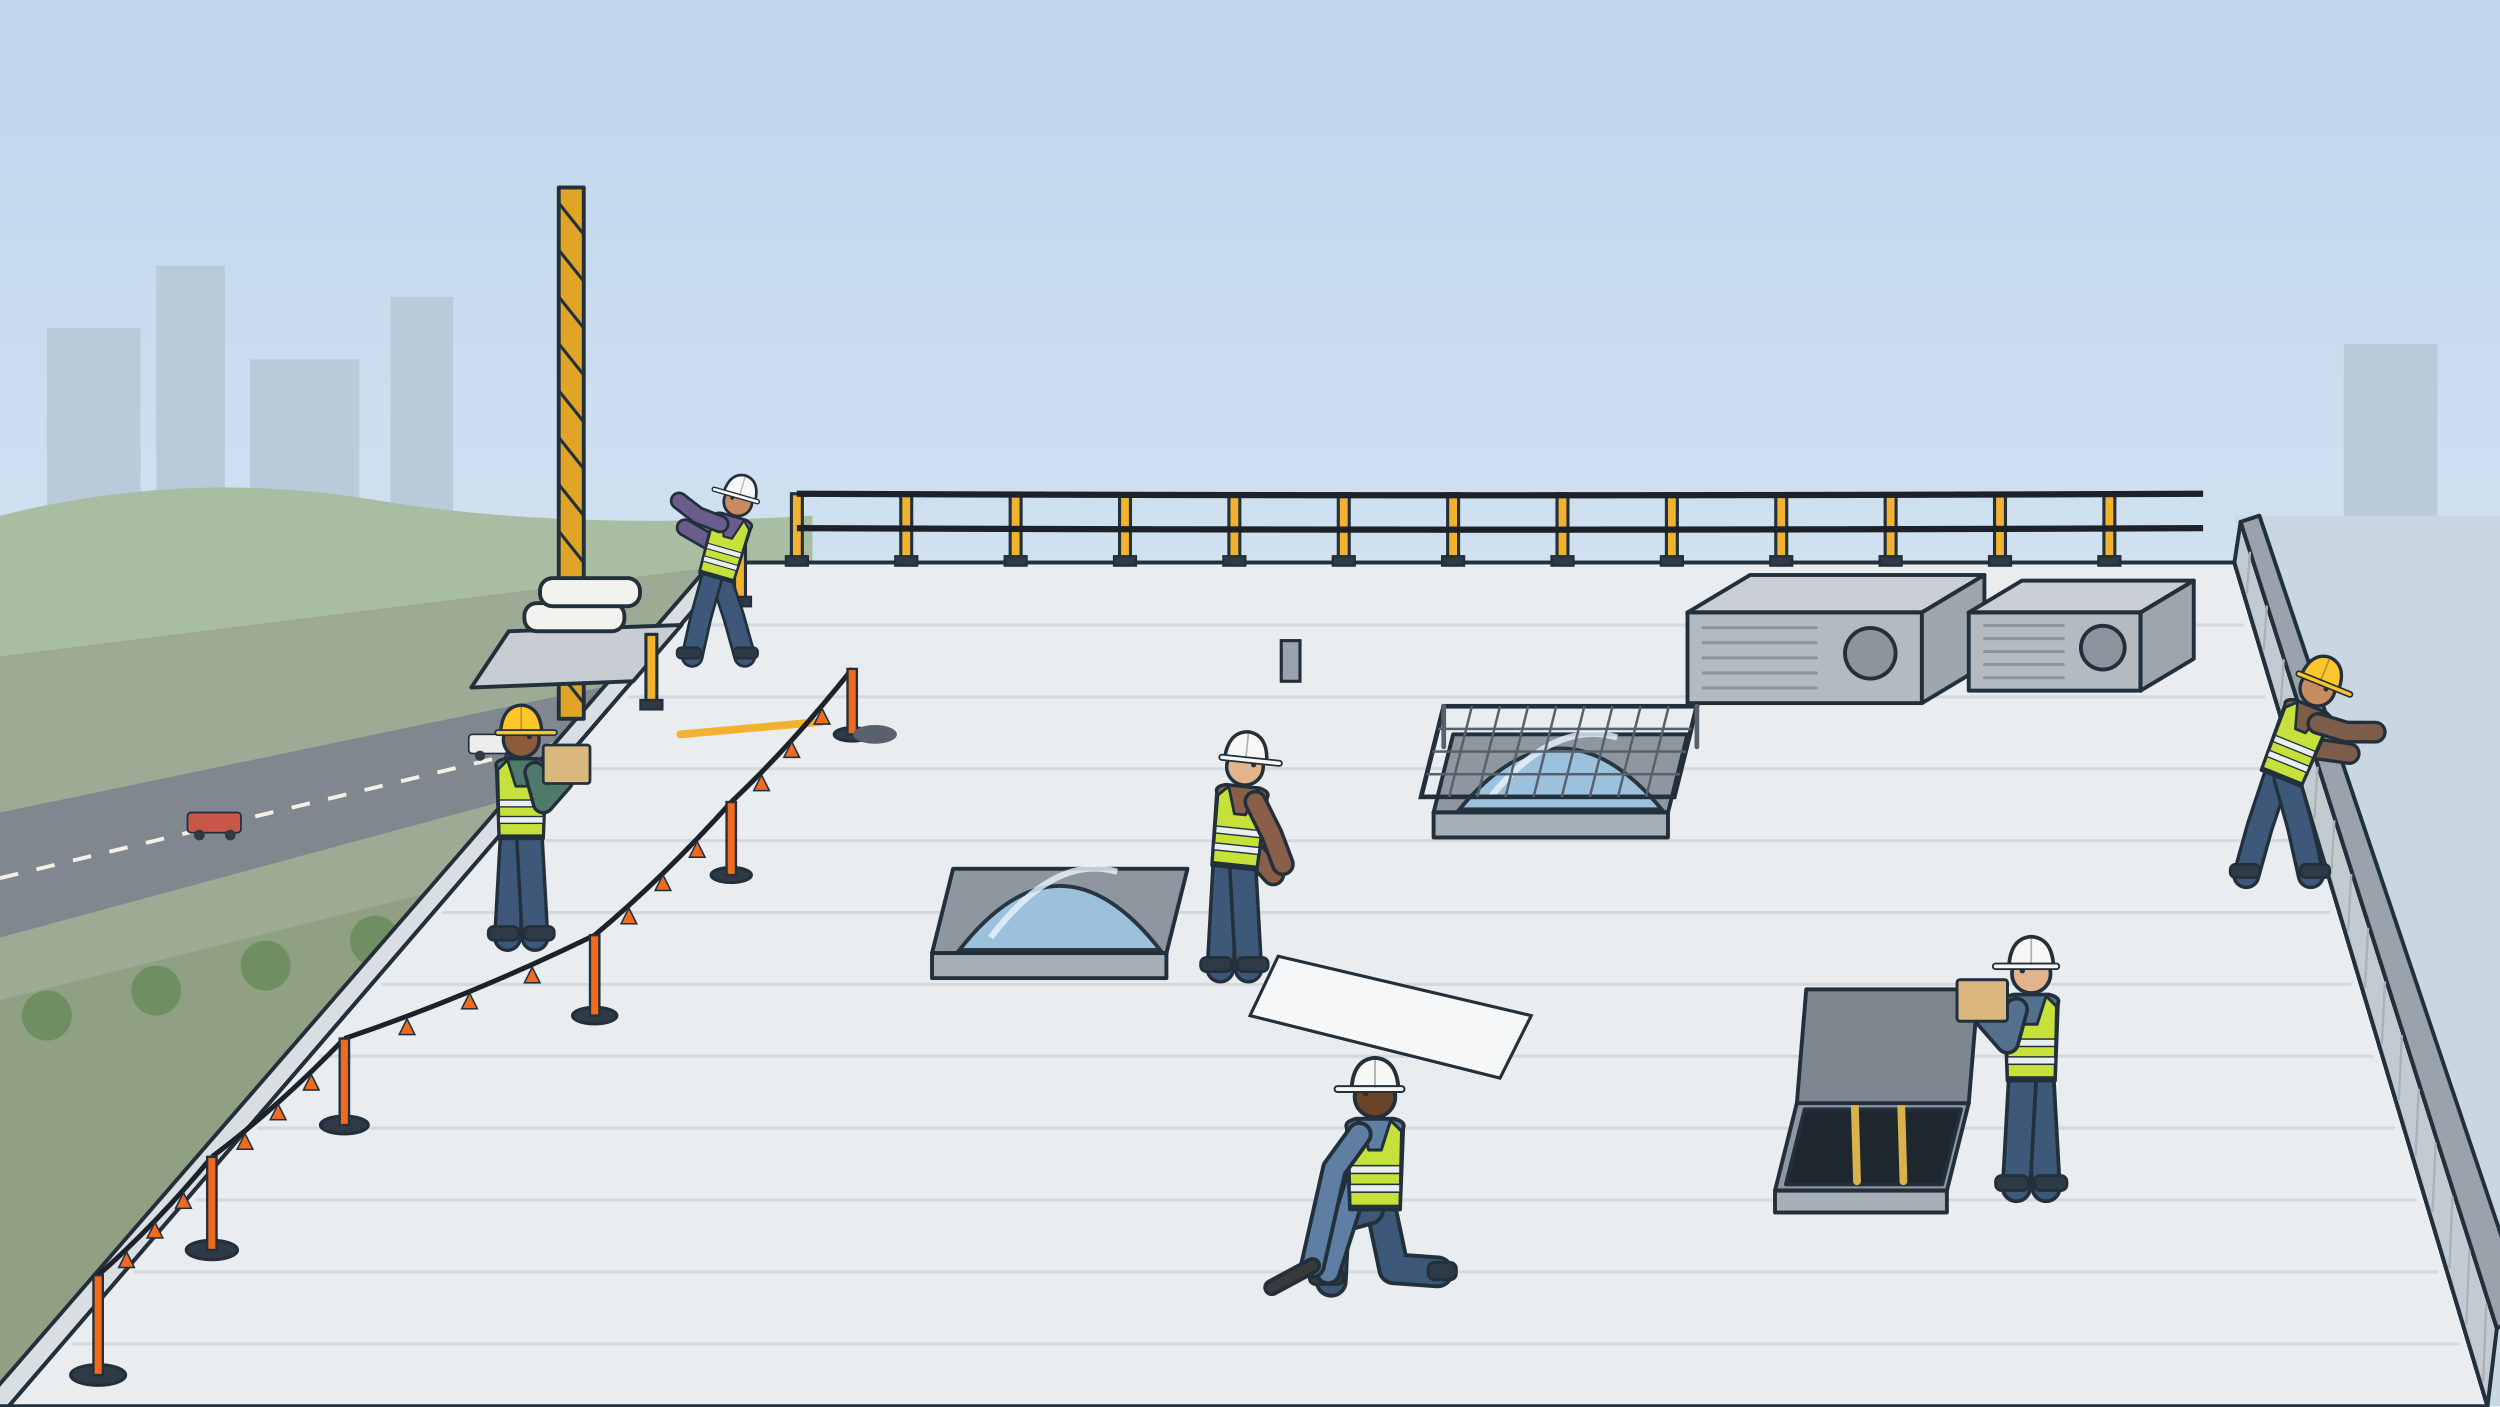
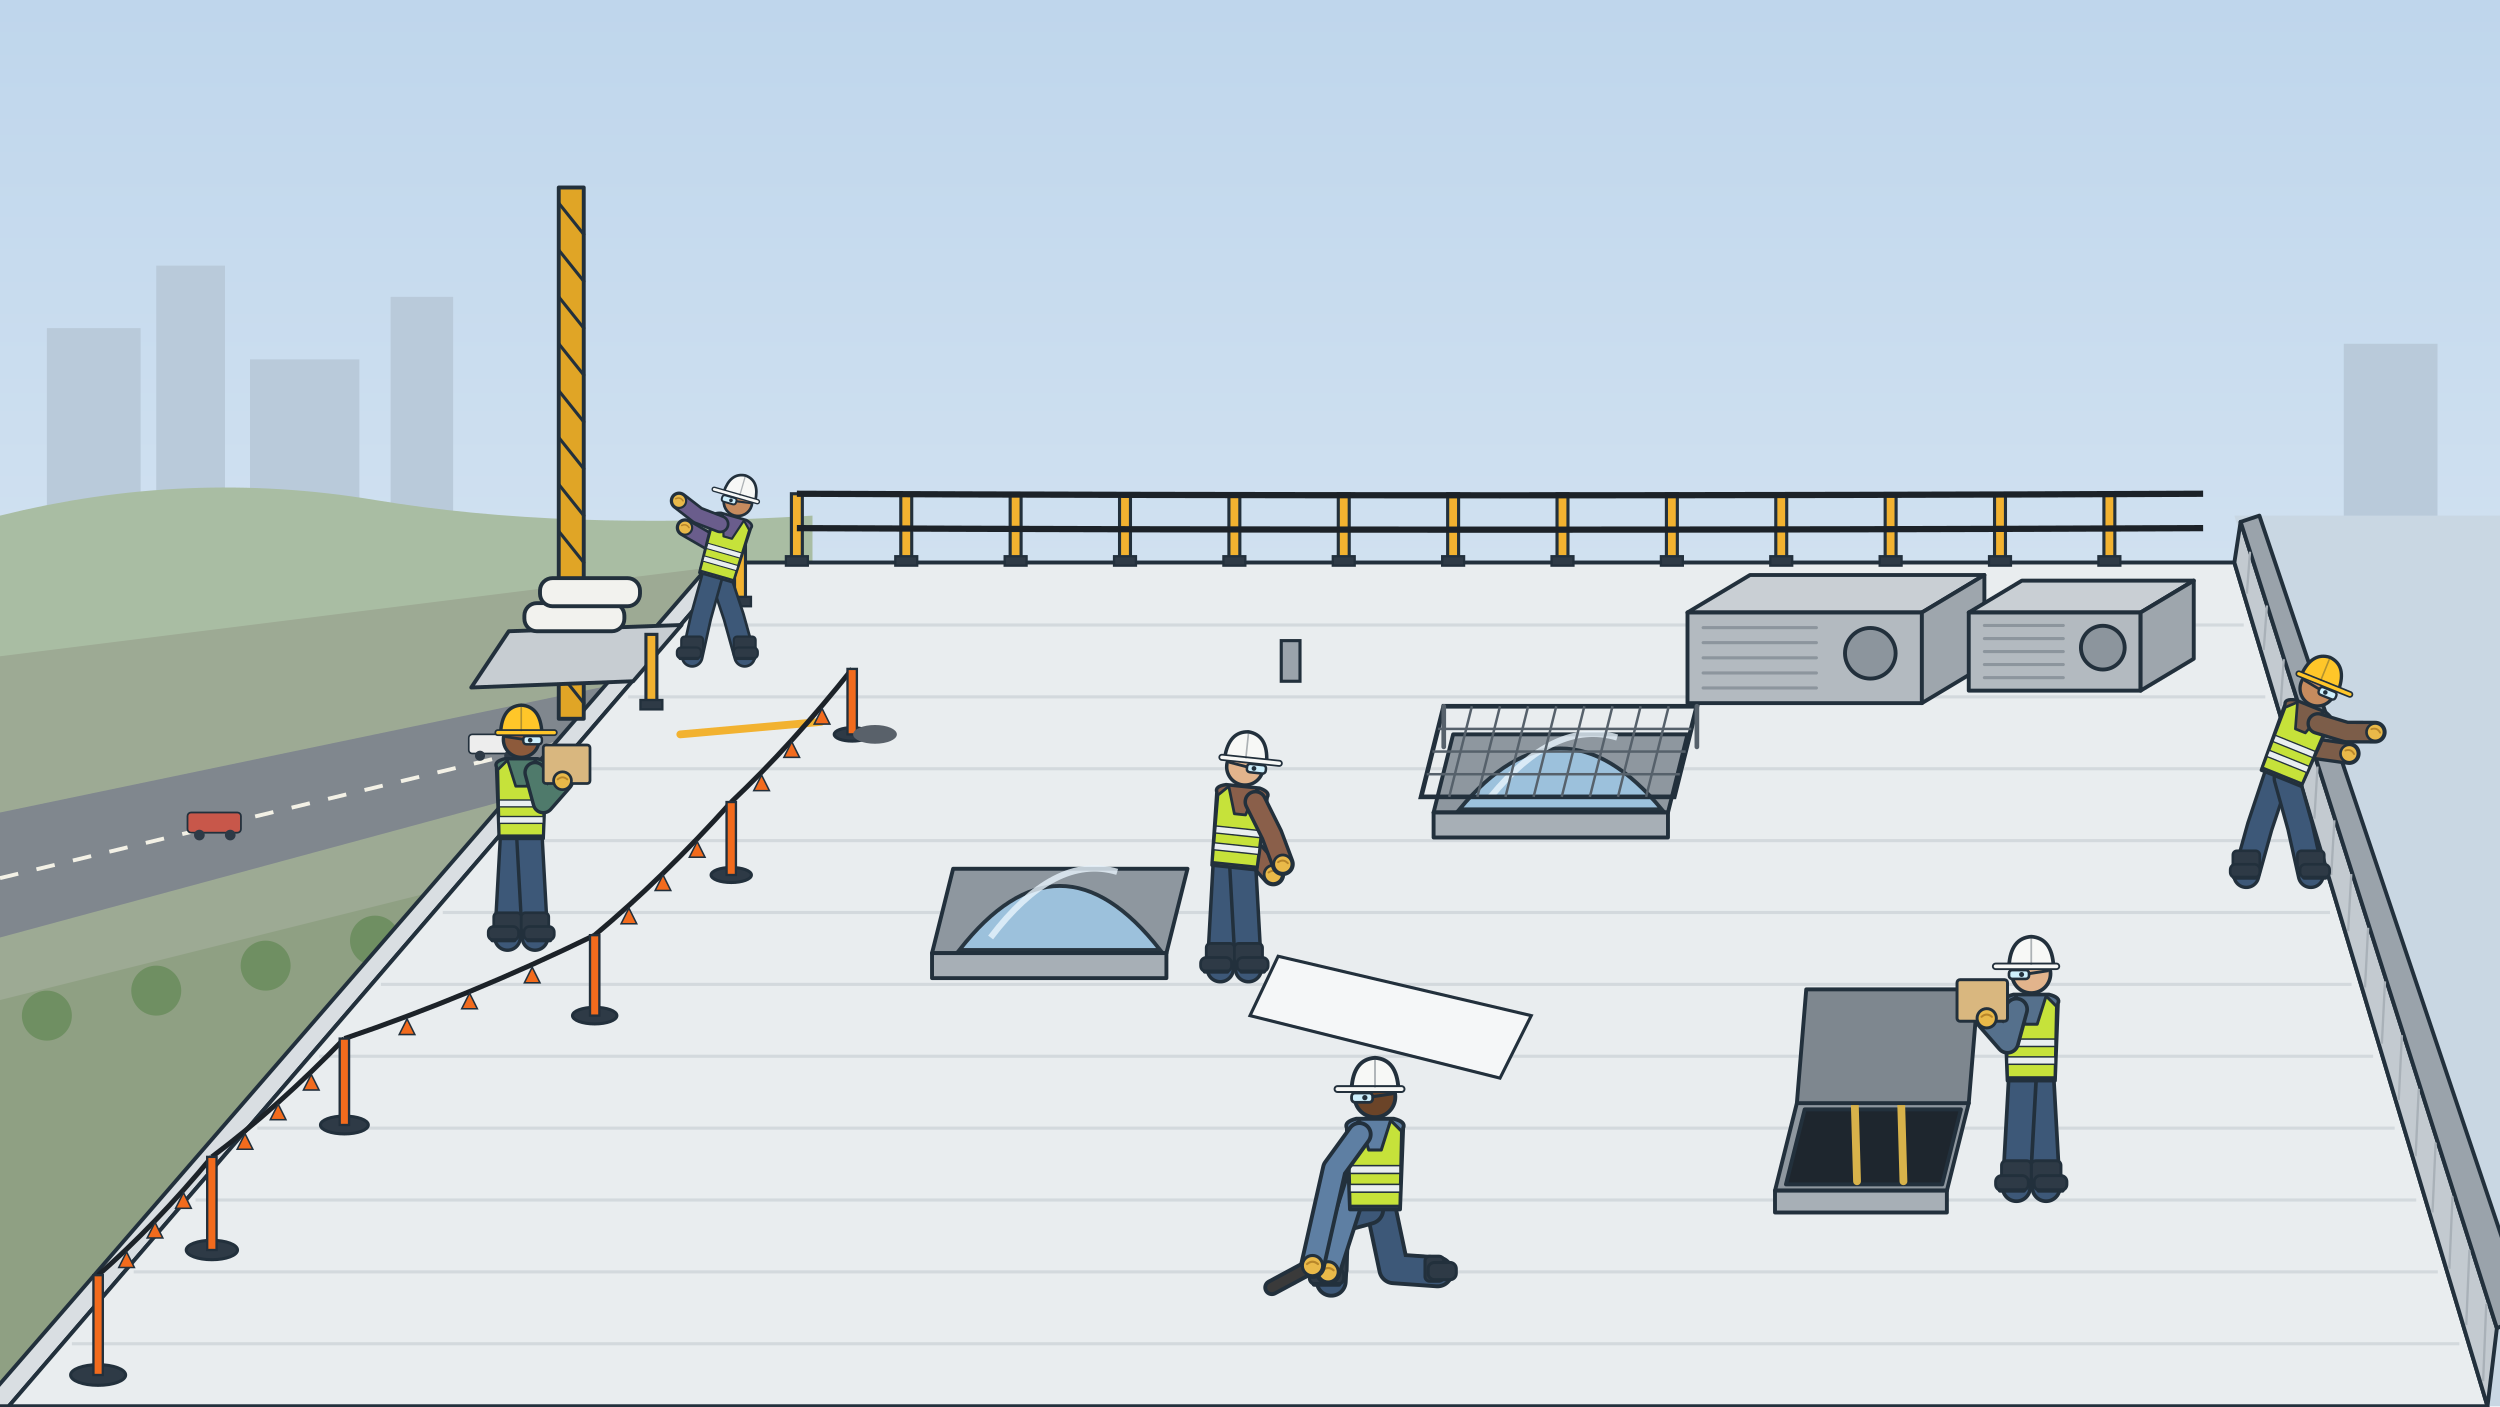
<svg xmlns="http://www.w3.org/2000/svg" viewBox="0 0 1600 900" width="1600" height="900" role="img" aria-label="Riverside roof, low-slope TPO">
  <defs>
    <linearGradient id="rsky" x1="0" y1="0" x2="0" y2="1">
      <stop offset="0" stop-color="#BFD6EC" />
      <stop offset="1" stop-color="#EAF1F7" />
    </linearGradient>
  </defs>
  <rect width="1600" height="900" fill="url(#rsky)" />
  <rect x="30" y="210" width="60" height="130" fill="#B9CADA" />
  <rect x="100" y="170" width="44" height="170" fill="#B9CADA" />
  <rect x="160" y="230" width="70" height="110" fill="#B9CADA" />
  <rect x="250" y="190" width="40" height="150" fill="#B9CADA" />
  <rect x="1500" y="220" width="60" height="120" fill="#B9CADA" />
  <path d="M0 330 Q120 300 240 320 T520 330 L520 900 L0 900 Z" fill="#A9BDA3" />
  <path d="M0 420 L480 360 L480 900 L0 900 Z" fill="#9DAA94" />
  <path d="M0 520 L480 420 L480 470 L0 600 Z" fill="#80878E" />
  <path d="M0 562 L480 446" stroke="#F3F1E6" stroke-width="2.5" stroke-dasharray="12 12" />
  <path d="M0 640 L480 520 L480 900 L0 900 Z" fill="#8FA083" />
  <circle cx="30" cy="650" r="16" fill="#6F8F62" />
  <circle cx="100" cy="634" r="16" fill="#6F8F62" />
  <circle cx="170" cy="618" r="16" fill="#6F8F62" />
  <circle cx="240" cy="602" r="16" fill="#6F8F62" />
  <circle cx="310" cy="586" r="16" fill="#6F8F62" />
  <circle cx="380" cy="570" r="16" fill="#6F8F62" />
  <g transform="translate(120 520) scale(.38)">
    <rect width="90" height="34" rx="6" fill="#C8574A" stroke="#22303C" stroke-width="3" />
    <circle cx="20" cy="38" r="9" fill="#2E3A46" />
    <circle cx="72" cy="38" r="9" fill="#2E3A46" />
  </g>
  <g transform="translate(300 470) scale(.36)">
    <rect width="90" height="34" rx="6" fill="#EDEDED" stroke="#22303C" stroke-width="3" />
    <circle cx="20" cy="38" r="9" fill="#2E3A46" />
    <circle cx="72" cy="38" r="9" fill="#2E3A46" />
  </g>
  <polygon points="470,360 5.6,900 -12.4,900 452,364" fill="#D9DEE2" stroke="#22303C" stroke-width="2.5" stroke-linejoin="round" />
  <polygon points="470,360 1430,360 1592,900 5.6,900" fill="#E9EDEF" stroke="#22303C" stroke-width="2.5" stroke-linejoin="round" />
  <line x1="441.6" y1="400" x2="1436" y2="400" stroke="#D3D9DD" stroke-width="2" />
  <line x1="402.04" y1="446" x2="1449.8" y2="446" stroke="#D3D9DD" stroke-width="2" />
  <line x1="362.48" y1="492" x2="1463.6" y2="492" stroke="#D3D9DD" stroke-width="2" />
  <line x1="322.92" y1="538" x2="1477.4" y2="538" stroke="#D3D9DD" stroke-width="2" />
  <line x1="283.36" y1="584" x2="1491.2" y2="584" stroke="#D3D9DD" stroke-width="2" />
  <line x1="243.8" y1="630" x2="1505" y2="630" stroke="#D3D9DD" stroke-width="2" />
  <line x1="204.24" y1="676" x2="1518.8" y2="676" stroke="#D3D9DD" stroke-width="2" />
  <line x1="164.68" y1="722" x2="1532.6" y2="722" stroke="#D3D9DD" stroke-width="2" />
  <line x1="125.12" y1="768" x2="1546.4" y2="768" stroke="#D3D9DD" stroke-width="2" />
  <line x1="85.56" y1="814" x2="1560.2" y2="814" stroke="#D3D9DD" stroke-width="2" />
  <line x1="46" y1="860" x2="1574" y2="860" stroke="#D3D9DD" stroke-width="2" />
  <polygon points="1430,330 1600,330 1600,900 1592,900" fill="#C9D7E3" />
  <polygon points="1430,360 1592,900 1598,850 1434,334" fill="#C3CAD0" stroke="#22303C" stroke-width="2.5" stroke-linejoin="round" />
  <polygon points="1434,334 1598,850 1618,842 1446,330" fill="#9AA3AB" stroke="#22303C" stroke-width="2.5" stroke-linejoin="round" />
  <line x1="1438" y1="380" x2="1440" y2="353.1" stroke="#A9B1B8" stroke-width="1.5" />
  <line x1="1448.8" y1="416" x2="1450.8" y2="387.5" stroke="#A9B1B8" stroke-width="1.5" />
  <line x1="1459.6" y1="452" x2="1461.6" y2="421.9" stroke="#A9B1B8" stroke-width="1.5" />
  <line x1="1470.4" y1="488" x2="1472.4" y2="456.2" stroke="#A9B1B8" stroke-width="1.5" />
  <line x1="1481.2" y1="524" x2="1483.2" y2="490.6" stroke="#A9B1B8" stroke-width="1.5" />
  <line x1="1492" y1="560" x2="1494" y2="525" stroke="#A9B1B8" stroke-width="1.5" />
  <line x1="1502.8" y1="596" x2="1504.8" y2="559.4" stroke="#A9B1B8" stroke-width="1.5" />
  <line x1="1513.6" y1="632" x2="1515.6" y2="593.8" stroke="#A9B1B8" stroke-width="1.5" />
  <line x1="1524.4" y1="668" x2="1526.4" y2="628.1" stroke="#A9B1B8" stroke-width="1.5" />
  <line x1="1535.2" y1="704" x2="1537.2" y2="662.5" stroke="#A9B1B8" stroke-width="1.5" />
  <line x1="1546" y1="740" x2="1548" y2="696.9" stroke="#A9B1B8" stroke-width="1.5" />
  <line x1="1556.8" y1="776" x2="1558.8" y2="731.3" stroke="#A9B1B8" stroke-width="1.5" />
  <line x1="1567.6" y1="812" x2="1569.6" y2="765.7" stroke="#A9B1B8" stroke-width="1.5" />
  <line x1="1578.4" y1="848" x2="1580.4" y2="800" stroke="#A9B1B8" stroke-width="1.5" />
  <line x1="1589.2" y1="884" x2="1591.2" y2="834.4" stroke="#A9B1B8" stroke-width="1.5" />
  <rect x="506.5" y="316" width="7" height="44" fill="#F2B230" stroke="#22303C" stroke-width="2" />
  <rect x="503" y="356" width="14" height="6" fill="#2E3A46" stroke="#22303C" stroke-width="1.5" />
  <rect x="576.5" y="316" width="7" height="44" fill="#F2B230" stroke="#22303C" stroke-width="2" />
  <rect x="573" y="356" width="14" height="6" fill="#2E3A46" stroke="#22303C" stroke-width="1.5" />
  <rect x="646.5" y="316" width="7" height="44" fill="#F2B230" stroke="#22303C" stroke-width="2" />
  <rect x="643" y="356" width="14" height="6" fill="#2E3A46" stroke="#22303C" stroke-width="1.5" />
  <rect x="716.5" y="316" width="7" height="44" fill="#F2B230" stroke="#22303C" stroke-width="2" />
  <rect x="713" y="356" width="14" height="6" fill="#2E3A46" stroke="#22303C" stroke-width="1.5" />
  <rect x="786.5" y="316" width="7" height="44" fill="#F2B230" stroke="#22303C" stroke-width="2" />
  <rect x="783" y="356" width="14" height="6" fill="#2E3A46" stroke="#22303C" stroke-width="1.5" />
  <rect x="856.5" y="316" width="7" height="44" fill="#F2B230" stroke="#22303C" stroke-width="2" />
  <rect x="853" y="356" width="14" height="6" fill="#2E3A46" stroke="#22303C" stroke-width="1.5" />
  <rect x="926.5" y="316" width="7" height="44" fill="#F2B230" stroke="#22303C" stroke-width="2" />
  <rect x="923" y="356" width="14" height="6" fill="#2E3A46" stroke="#22303C" stroke-width="1.5" />
  <rect x="996.5" y="316" width="7" height="44" fill="#F2B230" stroke="#22303C" stroke-width="2" />
  <rect x="993" y="356" width="14" height="6" fill="#2E3A46" stroke="#22303C" stroke-width="1.5" />
  <rect x="1066.5" y="316" width="7" height="44" fill="#F2B230" stroke="#22303C" stroke-width="2" />
  <rect x="1063" y="356" width="14" height="6" fill="#2E3A46" stroke="#22303C" stroke-width="1.5" />
  <rect x="1136.5" y="316" width="7" height="44" fill="#F2B230" stroke="#22303C" stroke-width="2" />
  <rect x="1133" y="356" width="14" height="6" fill="#2E3A46" stroke="#22303C" stroke-width="1.5" />
  <rect x="1206.5" y="316" width="7" height="44" fill="#F2B230" stroke="#22303C" stroke-width="2" />
  <rect x="1203" y="356" width="14" height="6" fill="#2E3A46" stroke="#22303C" stroke-width="1.5" />
  <rect x="1276.5" y="316" width="7" height="44" fill="#F2B230" stroke="#22303C" stroke-width="2" />
  <rect x="1273" y="356" width="14" height="6" fill="#2E3A46" stroke="#22303C" stroke-width="1.5" />
  <rect x="1346.5" y="316" width="7" height="44" fill="#F2B230" stroke="#22303C" stroke-width="2" />
  <rect x="1343" y="356" width="14" height="6" fill="#2E3A46" stroke="#22303C" stroke-width="1.5" />
  <path d="M510 316 Q960 318 1410 316" fill="none" stroke="#1C2228" stroke-width="4" />
  <path d="M510 338 Q960 340 1410 338" fill="none" stroke="#1C2228" stroke-width="4" />
  <rect x="357.6" y="120" width="16" height="340" fill="#E0A526" stroke="#22303C" stroke-width="2.5" stroke-linejoin="round" />
  <line x1="357.6" y1="130" x2="373.6" y2="150" stroke="#22303C" stroke-width="2" stroke-linecap="round" />
  <line x1="357.6" y1="160" x2="373.6" y2="180" stroke="#22303C" stroke-width="2" stroke-linecap="round" />
  <line x1="357.6" y1="190" x2="373.6" y2="210" stroke="#22303C" stroke-width="2" stroke-linecap="round" />
  <line x1="357.6" y1="220" x2="373.6" y2="240" stroke="#22303C" stroke-width="2" stroke-linecap="round" />
  <line x1="357.6" y1="250" x2="373.6" y2="270" stroke="#22303C" stroke-width="2" stroke-linecap="round" />
  <line x1="357.6" y1="280" x2="373.6" y2="300" stroke="#22303C" stroke-width="2" stroke-linecap="round" />
  <line x1="357.6" y1="310" x2="373.6" y2="330" stroke="#22303C" stroke-width="2" stroke-linecap="round" />
  <line x1="357.6" y1="340" x2="373.6" y2="360" stroke="#22303C" stroke-width="2" stroke-linecap="round" />
  <line x1="357.6" y1="370" x2="373.6" y2="390" stroke="#22303C" stroke-width="2" stroke-linecap="round" />
  <line x1="357.6" y1="400" x2="373.6" y2="420" stroke="#22303C" stroke-width="2" stroke-linecap="round" />
  <line x1="357.6" y1="430" x2="373.6" y2="450" stroke="#22303C" stroke-width="2" stroke-linecap="round" />
  <polygon points="325.6,404 436.2,400 405.2,436 301.6,440" fill="#C7CDD2" stroke="#22303C" stroke-width="2.5" stroke-linejoin="round" />
  <rect x="335.6" y="386" width="64" height="18" fill="#F2F2EE" stroke="#22303C" stroke-width="2.5" stroke-linejoin="round" rx="8" />
  <rect x="345.6" y="370" width="64" height="18" fill="#F2F2EE" stroke="#22303C" stroke-width="2.5" stroke-linejoin="round" rx="8" />
  <rect x="470.1" y="346" width="7" height="40" fill="#F2B230" stroke="#22303C" stroke-width="2" />
  <rect x="466.6" y="382" width="14" height="6" fill="#2E3A46" stroke="#22303C" stroke-width="1.5" />
  <rect x="413.4" y="406" width="7" height="46" fill="#F2B230" stroke="#22303C" stroke-width="2" />
  <rect x="409.9" y="448" width="14" height="6" fill="#2E3A46" stroke="#22303C" stroke-width="1.5" />
  <line x1="435.4" y1="470" x2="525.4" y2="462" stroke="#F2B230" stroke-width="5" stroke-linecap="round" />
  <polygon points="1080,392 1230,392 1270,368 1120,368" fill="#C9CFD4" stroke="#22303C" stroke-width="2.5" stroke-linejoin="round" />
  <polygon points="1080,392 1230,392 1230,450 1080,450" fill="#B3BAC0" stroke="#22303C" stroke-width="2.5" stroke-linejoin="round" />
  <polygon points="1230,392 1270,368 1270,426 1230,450" fill="#9EA6AD" stroke="#22303C" stroke-width="2.5" stroke-linejoin="round" />
  <line x1="1090" y1="401.7" x2="1162.5" y2="401.7" stroke="#8C959D" stroke-width="2" stroke-linecap="round" />
  <line x1="1090" y1="411.3" x2="1162.5" y2="411.3" stroke="#8C959D" stroke-width="2" stroke-linecap="round" />
  <line x1="1090" y1="421" x2="1162.5" y2="421" stroke="#8C959D" stroke-width="2" stroke-linecap="round" />
  <line x1="1090" y1="430.7" x2="1162.5" y2="430.7" stroke="#8C959D" stroke-width="2" stroke-linecap="round" />
  <line x1="1090" y1="440.3" x2="1162.5" y2="440.3" stroke="#8C959D" stroke-width="2" stroke-linecap="round" />
  <circle cx="1197" cy="418.1" r="16.2" fill="#8C959D" stroke="#22303C" stroke-width="2.5" />
  <polygon points="1260,392 1370,392 1404,371.6 1294,371.6" fill="#C9CFD4" stroke="#22303C" stroke-width="2.5" stroke-linejoin="round" />
  <polygon points="1260,392 1370,392 1370,442 1260,442" fill="#B3BAC0" stroke="#22303C" stroke-width="2.5" stroke-linejoin="round" />
  <polygon points="1370,392 1404,371.6 1404,421.6 1370,442" fill="#9EA6AD" stroke="#22303C" stroke-width="2.5" stroke-linejoin="round" />
  <line x1="1270" y1="400.3" x2="1320.5" y2="400.3" stroke="#8C959D" stroke-width="2" stroke-linecap="round" />
  <line x1="1270" y1="408.7" x2="1320.5" y2="408.7" stroke="#8C959D" stroke-width="2" stroke-linecap="round" />
  <line x1="1270" y1="417" x2="1320.5" y2="417" stroke="#8C959D" stroke-width="2" stroke-linecap="round" />
  <line x1="1270" y1="425.3" x2="1320.5" y2="425.3" stroke="#8C959D" stroke-width="2" stroke-linecap="round" />
  <line x1="1270" y1="433.7" x2="1320.5" y2="433.7" stroke="#8C959D" stroke-width="2" stroke-linecap="round" />
  <circle cx="1345.8" cy="414.5" r="14" fill="#8C959D" stroke="#22303C" stroke-width="2.5" />
  <path d="M545.4 428.1 Q506.7 476.7 468 513.3" fill="none" stroke="#1C2228" stroke-width="3.2" />
  <path d="M526.1 453.4 l-5 10 l10 0 z" fill="#F26B1D" stroke="#22303C" stroke-width="1" />
  <path d="M506.7 474.7 l-5 10 l10 0 z" fill="#F26B1D" stroke="#22303C" stroke-width="1" />
  <path d="M487.4 496 l-5 10 l10 0 z" fill="#F26B1D" stroke="#22303C" stroke-width="1" />
  <path d="M468 513.3 Q424.3 561.9 380.6 598.5" fill="none" stroke="#1C2228" stroke-width="3.2" />
  <path d="M446.2 538.6 l-5 10 l10 0 z" fill="#F26B1D" stroke="#22303C" stroke-width="1" />
  <path d="M424.3 559.9 l-5 10 l10 0 z" fill="#F26B1D" stroke="#22303C" stroke-width="1" />
  <path d="M402.5 581.2 l-5 10 l10 0 z" fill="#F26B1D" stroke="#22303C" stroke-width="1" />
  <path d="M380.6 598.5 Q300.5 637.6 220.4 664.7" fill="none" stroke="#1C2228" stroke-width="3.2" />
  <path d="M340.6 619 l-5 10 l10 0 z" fill="#F26B1D" stroke="#22303C" stroke-width="1" />
  <path d="M300.5 635.6 l-5 10 l10 0 z" fill="#F26B1D" stroke="#22303C" stroke-width="1" />
  <path d="M260.5 652.1 l-5 10 l10 0 z" fill="#F26B1D" stroke="#22303C" stroke-width="1" />
  <path d="M220.4 664.7 Q178 708.6 135.6 740.4" fill="none" stroke="#1C2228" stroke-width="3.2" />
  <path d="M199.2 687.6 l-5 10 l10 0 z" fill="#F26B1D" stroke="#22303C" stroke-width="1" />
  <path d="M178 706.6 l-5 10 l10 0 z" fill="#F26B1D" stroke="#22303C" stroke-width="1" />
  <path d="M156.8 725.5 l-5 10 l10 0 z" fill="#F26B1D" stroke="#22303C" stroke-width="1" />
  <path d="M135.6 740.4 Q99.2 784.3 62.8 816.1" fill="none" stroke="#1C2228" stroke-width="3.2" />
  <path d="M117.4 763.3 l-5 10 l10 0 z" fill="#F26B1D" stroke="#22303C" stroke-width="1" />
  <path d="M99.2 782.3 l-5 10 l10 0 z" fill="#F26B1D" stroke="#22303C" stroke-width="1" />
  <path d="M81 801.2 l-5 10 l10 0 z" fill="#F26B1D" stroke="#22303C" stroke-width="1" />
  <ellipse cx="545.4" cy="470" rx="11.5" ry="4.3" fill="#2E3A46" stroke="#22303C" stroke-width="2" />
  <rect x="542.4" y="428.1" width="6" height="41.9" fill="#F26B1D" stroke="#22303C" stroke-width="1.5" />
  <ellipse cx="468" cy="560" rx="12.9" ry="4.8" fill="#2E3A46" stroke="#22303C" stroke-width="2" />
  <rect x="465" y="513.3" width="6" height="46.7" fill="#F26B1D" stroke="#22303C" stroke-width="1.5" />
  <ellipse cx="380.6" cy="650" rx="14.2" ry="5.3" fill="#2E3A46" stroke="#22303C" stroke-width="2" />
  <rect x="377.6" y="598.5" width="6" height="51.5" fill="#F26B1D" stroke="#22303C" stroke-width="1.5" />
  <ellipse cx="220.4" cy="720" rx="15.3" ry="5.7" fill="#2E3A46" stroke="#22303C" stroke-width="2" />
  <rect x="217.4" y="664.7" width="6" height="55.3" fill="#F26B1D" stroke="#22303C" stroke-width="1.5" />
  <ellipse cx="135.6" cy="800" rx="16.4" ry="6.2" fill="#2E3A46" stroke="#22303C" stroke-width="2" />
  <rect x="132.6" y="740.4" width="6" height="59.6" fill="#F26B1D" stroke="#22303C" stroke-width="1.5" />
  <ellipse cx="62.8" cy="880" rx="17.6" ry="6.6" fill="#2E3A46" stroke="#22303C" stroke-width="2" />
  <rect x="59.8" y="816.1" width="6" height="63.9" fill="#F26B1D" stroke="#22303C" stroke-width="1.5" />
  <polygon points="610,556 760,556 746.5,610 596.5,610" fill="#8E979F" stroke="#22303C" stroke-width="2.5" stroke-linejoin="round" />
  <polygon points="596.5,610 746.5,610 746.5,626 596.5,626" fill="#A7AFB6" stroke="#22303C" stroke-width="2.5" stroke-linejoin="round" />
  <path d="M614 608 Q678.25 526 742.5 608 Z" fill="#9CC3E0" stroke="#22303C" stroke-width="2.5" opacity=".95" />
  <path d="M634 600 Q675 546 715 558" fill="none" stroke="#E8F4FC" stroke-width="4" opacity=".8" />
  <polygon points="930,470 1080,470 1067.5,520 917.5,520" fill="#8E979F" stroke="#22303C" stroke-width="2.5" stroke-linejoin="round" />
  <polygon points="917.5,520 1067.5,520 1067.5,536 917.5,536" fill="#A7AFB6" stroke="#22303C" stroke-width="2.5" stroke-linejoin="round" />
  <path d="M934 518 Q998.75 440 1063.5 518 Z" fill="#9CC3E0" stroke="#22303C" stroke-width="2.5" opacity=".95" />
  <path d="M954 510 Q995 460 1035 472" fill="none" stroke="#E8F4FC" stroke-width="4" opacity=".8" />
  <polygon points="924,452 1086,452 1071.5,510 909.5,510" fill="none" stroke="#22303C" stroke-width="3" />
  <line x1="942" y1="452" x2="927.5" y2="510" stroke="#56616B" stroke-width="1.6" />
  <line x1="960" y1="452" x2="945.5" y2="510" stroke="#56616B" stroke-width="1.6" />
  <line x1="978" y1="452" x2="963.5" y2="510" stroke="#56616B" stroke-width="1.6" />
  <line x1="996" y1="452" x2="981.5" y2="510" stroke="#56616B" stroke-width="1.6" />
  <line x1="1014" y1="452" x2="999.5" y2="510" stroke="#56616B" stroke-width="1.6" />
  <line x1="1032" y1="452" x2="1017.5" y2="510" stroke="#56616B" stroke-width="1.6" />
  <line x1="1050" y1="452" x2="1035.5" y2="510" stroke="#56616B" stroke-width="1.6" />
  <line x1="1068" y1="452" x2="1053.5" y2="510" stroke="#56616B" stroke-width="1.6" />
  <line x1="920.4" y1="466.5" x2="1082.4" y2="466.5" stroke="#56616B" stroke-width="1.6" />
  <line x1="916.8" y1="481" x2="1078.8" y2="481" stroke="#56616B" stroke-width="1.6" />
  <line x1="913.1" y1="495.5" x2="1075.1" y2="495.5" stroke="#56616B" stroke-width="1.6" />
  <line x1="924" y1="452" x2="924" y2="478" stroke="#56616B" stroke-width="3" stroke-linecap="round" />
  <line x1="1086" y1="452" x2="1086" y2="478" stroke="#56616B" stroke-width="3" stroke-linecap="round" />
  <polygon points="1150,706 1260,706 1246,762 1136,762" fill="#8E979F" stroke="#22303C" stroke-width="2.5" stroke-linejoin="round" />
  <polygon points="1136,762 1246,762 1246,776 1136,776" fill="#A7AFB6" stroke="#22303C" stroke-width="2.5" stroke-linejoin="round" />
  <polygon points="1155,710 1255,710 1243,758 1143,758" fill="#1E262E" stroke="#22303C" stroke-width="2.5" stroke-linejoin="round" />
  <line x1="1188.5" y1="756" x2="1186.3" y2="680" stroke="#D8B24A" stroke-width="5" stroke-linecap="round" />
  <line x1="1218.2" y1="756" x2="1216" y2="680" stroke="#D8B24A" stroke-width="5" stroke-linecap="round" />
  <polygon points="1150,706 1260,706 1266,633.2 1156,633.2" fill="#7E878F" stroke="#22303C" stroke-width="2.5" stroke-linejoin="round" />
  <ellipse cx="560" cy="470" rx="14" ry="6" fill="#59616A" />
  <rect x="820" y="410" width="12" height="26" fill="#9AA3AB" stroke="#22303C" stroke-width="2" />
  <g transform="translate(458.4 420) scale(-0.7 0.7)">
    <path d="M-4 -72 L-16 -36 L-26 0" fill="none" stroke="#22303C" stroke-width="21" stroke-linecap="round" stroke-linejoin="round" />
    <path d="M-4 -72 L-16 -36 L-26 0" fill="none" stroke="#3D5878" stroke-width="16" stroke-linecap="round" stroke-linejoin="round" />
    <path d="M4 -72 L14 -36 L22 0" fill="none" stroke="#22303C" stroke-width="21" stroke-linecap="round" stroke-linejoin="round" />
    <path d="M4 -72 L14 -36 L22 0" fill="none" stroke="#3D5878" stroke-width="16" stroke-linecap="round" stroke-linejoin="round" />
+     <rect x="-36" y="-18" width="20" height="14" rx="3" fill="#2E3A46" stroke="#22303C" stroke-width="2" />
    <rect x="-38" y="-8" width="22" height="10" rx="4" fill="#2E3A46" stroke="#22303C" stroke-width="2" />
+     <path d="M-35 2 L-19 2" stroke="#22303C" stroke-width="3" stroke-linecap="round" />
+     <rect x="12" y="-18" width="20" height="14" rx="3" fill="#2E3A46" stroke="#22303C" stroke-width="2" />
    <rect x="14" y="-8" width="22" height="10" rx="4" fill="#2E3A46" stroke="#22303C" stroke-width="2" />
+     <path d="M17 2 L33 2" stroke="#22303C" stroke-width="3" stroke-linecap="round" />
    <g transform="rotate(-16 0 -72)">
      <path d="M-6 -118 L16 -102 L40 -108" fill="none" stroke="#22303C" stroke-width="17" stroke-linecap="round" stroke-linejoin="round" />
      <path d="M-6 -118 L16 -102 L40 -108" fill="none" stroke="#6A5D8C" stroke-width="12" stroke-linecap="round" stroke-linejoin="round" />
+       <circle cx="40" cy="-108" r="6.5" fill="#E9B949" stroke="#22303C" stroke-width="2" />
+       <path d="M36.5 -109 q3.5 -3 7 0" fill="none" stroke="#B8862A" stroke-width="1.4" stroke-linecap="round" />
      <path d="M-18 -124 Q-20 -128 -12 -130 L12 -130 Q20 -128 18 -124 L16 -72 L-16 -72 Z" fill="#6A5D8C" stroke="#22303C" stroke-width="2.5" stroke-linejoin="round" />
      <path d="M-17 -122 L-10 -129 L-4 -110 L4 -110 L10 -129 L17 -122 L16 -74 L-16 -74 Z" fill="#C6E23A" stroke="#22303C" stroke-width="2" stroke-linejoin="round" />
      <rect x="-16" y="-100" width="32" height="5" fill="#E9EEF0" stroke="#22303C" stroke-width="1" />
      <rect x="-16" y="-88" width="32" height="5" fill="#E9EEF0" stroke="#22303C" stroke-width="1" />
      <circle cx="0" cy="-144" r="13" fill="#C68B5E" stroke="#22303C" stroke-width="2.5" />
-       <circle cx="6" cy="-146" r="1.8" fill="#22303C" />
+       <path d="M2 -144 L-11 -146" stroke="#22303C" stroke-width="2" stroke-linecap="round" />
+       <rect x="1.5" y="-146.5" width="13.5" height="6" rx="2.2" fill="#CDEFFC" stroke="#22303C" stroke-width="1.8" />
+       <circle cx="6.5" cy="-143.5" r="1.7" fill="#22303C" />
      <path d="M-15 -149 Q-14 -168 0 -169 Q14 -168 15 -149 Z" fill="#F7F8F6" stroke="#22303C" stroke-width="2.5" stroke-linejoin="round" />
      <path d="M-17 -149 L24 -149" stroke="#22303C" stroke-width="5" stroke-linecap="round" />
      <path d="M-17 -149 L24 -149" stroke="#F7F8F6" stroke-width="2.5" stroke-linecap="round" />
      <path d="M0 -169 L0 -150" stroke="#22303C" stroke-width="1.2" opacity=".35" />
      <path d="M10 -120 L32 -122 L52 -130" fill="none" stroke="#22303C" stroke-width="17" stroke-linecap="round" stroke-linejoin="round" />
      <path d="M10 -120 L32 -122 L52 -130" fill="none" stroke="#6A5D8C" stroke-width="12" stroke-linecap="round" stroke-linejoin="round" />
+       <circle cx="52" cy="-130" r="6.5" fill="#E9B949" stroke="#22303C" stroke-width="2" />
+       <path d="M48.5 -131 q3.5 -3 7 0" fill="none" stroke="#B8862A" stroke-width="1.4" stroke-linecap="round" />
    </g>
  </g>
  <g transform="translate(333.6 600) scale(0.88 0.88)">
    <path d="M-6 -72 L-8 -36 L-10 0" fill="none" stroke="#22303C" stroke-width="21" stroke-linecap="round" stroke-linejoin="round" />
    <path d="M-6 -72 L-8 -36 L-10 0" fill="none" stroke="#3D5878" stroke-width="16" stroke-linecap="round" stroke-linejoin="round" />
    <path d="M6 -72 L8 -36 L10 0" fill="none" stroke="#22303C" stroke-width="21" stroke-linecap="round" stroke-linejoin="round" />
    <path d="M6 -72 L8 -36 L10 0" fill="none" stroke="#3D5878" stroke-width="16" stroke-linecap="round" stroke-linejoin="round" />
+     <rect x="-20" y="-18" width="20" height="14" rx="3" fill="#2E3A46" stroke="#22303C" stroke-width="2" />
    <rect x="-24" y="-8" width="22" height="10" rx="4" fill="#2E3A46" stroke="#22303C" stroke-width="2" />
+     <path d="M-21 2 L-5 2" stroke="#22303C" stroke-width="3" stroke-linecap="round" />
+     <rect x="0" y="-18" width="20" height="14" rx="3" fill="#2E3A46" stroke="#22303C" stroke-width="2" />
    <rect x="2" y="-8" width="22" height="10" rx="4" fill="#2E3A46" stroke="#22303C" stroke-width="2" />
+     <path d="M5 2 L21 2" stroke="#22303C" stroke-width="3" stroke-linecap="round" />
    <g transform="rotate(0 0 -72)">
      <path d="M-8 -118 L2 -94 L24 -110" fill="none" stroke="#22303C" stroke-width="17" stroke-linecap="round" stroke-linejoin="round" />
      <path d="M-8 -118 L2 -94 L24 -110" fill="none" stroke="#4F7A6B" stroke-width="12" stroke-linecap="round" stroke-linejoin="round" />
+       <circle cx="24" cy="-110" r="6.5" fill="#E9B949" stroke="#22303C" stroke-width="2" />
+       <path d="M20.5 -111 q3.5 -3 7 0" fill="none" stroke="#B8862A" stroke-width="1.4" stroke-linecap="round" />
      <path d="M-18 -124 Q-20 -128 -12 -130 L12 -130 Q20 -128 18 -124 L16 -72 L-16 -72 Z" fill="#4F7A6B" stroke="#22303C" stroke-width="2.5" stroke-linejoin="round" />
      <path d="M-17 -122 L-10 -129 L-4 -110 L4 -110 L10 -129 L17 -122 L16 -74 L-16 -74 Z" fill="#C6E23A" stroke="#22303C" stroke-width="2" stroke-linejoin="round" />
      <rect x="-16" y="-100" width="32" height="5" fill="#E9EEF0" stroke="#22303C" stroke-width="1" />
      <rect x="-16" y="-88" width="32" height="5" fill="#E9EEF0" stroke="#22303C" stroke-width="1" />
      <circle cx="0" cy="-144" r="13" fill="#8D5A3B" stroke="#22303C" stroke-width="2.5" />
-       <circle cx="6" cy="-146" r="1.8" fill="#22303C" />
+       <path d="M2 -144 L-11 -146" stroke="#22303C" stroke-width="2" stroke-linecap="round" />
+       <rect x="1.5" y="-146.5" width="13.5" height="6" rx="2.2" fill="#CDEFFC" stroke="#22303C" stroke-width="1.8" />
+       <circle cx="6.5" cy="-143.5" r="1.7" fill="#22303C" />
      <path d="M-15 -149 Q-14 -168 0 -169 Q14 -168 15 -149 Z" fill="#FFC629" stroke="#22303C" stroke-width="2.5" stroke-linejoin="round" />
      <path d="M-17 -149 L24 -149" stroke="#22303C" stroke-width="5" stroke-linecap="round" />
      <path d="M-17 -149 L24 -149" stroke="#FFC629" stroke-width="2.5" stroke-linecap="round" />
      <path d="M0 -169 L0 -150" stroke="#22303C" stroke-width="1.2" opacity=".35" />
      <path d="M10 -120 L16 -98 L30 -114" fill="none" stroke="#22303C" stroke-width="17" stroke-linecap="round" stroke-linejoin="round" />
      <path d="M10 -120 L16 -98 L30 -114" fill="none" stroke="#4F7A6B" stroke-width="12" stroke-linecap="round" stroke-linejoin="round" />
      <rect x="16" y="-140" width="34" height="28" rx="2" fill="#D9B77F" stroke="#22303C" stroke-width="2" />
+       <circle cx="30" cy="-114" r="6.5" fill="#E9B949" stroke="#22303C" stroke-width="2" />
+       <path d="M26.5 -115 q3.5 -3 7 0" fill="none" stroke="#B8862A" stroke-width="1.4" stroke-linecap="round" />
    </g>
  </g>
  <g transform="translate(790 620) scale(0.9 0.9)">
    <path d="M-6 -72 L-8 -36 L-10 0" fill="none" stroke="#22303C" stroke-width="21" stroke-linecap="round" stroke-linejoin="round" />
    <path d="M-6 -72 L-8 -36 L-10 0" fill="none" stroke="#3D5878" stroke-width="16" stroke-linecap="round" stroke-linejoin="round" />
    <path d="M6 -72 L8 -36 L10 0" fill="none" stroke="#22303C" stroke-width="21" stroke-linecap="round" stroke-linejoin="round" />
    <path d="M6 -72 L8 -36 L10 0" fill="none" stroke="#3D5878" stroke-width="16" stroke-linecap="round" stroke-linejoin="round" />
+     <rect x="-20" y="-18" width="20" height="14" rx="3" fill="#2E3A46" stroke="#22303C" stroke-width="2" />
    <rect x="-24" y="-8" width="22" height="10" rx="4" fill="#2E3A46" stroke="#22303C" stroke-width="2" />
+     <path d="M-21 2 L-5 2" stroke="#22303C" stroke-width="3" stroke-linecap="round" />
+     <rect x="0" y="-18" width="20" height="14" rx="3" fill="#2E3A46" stroke="#22303C" stroke-width="2" />
    <rect x="2" y="-8" width="22" height="10" rx="4" fill="#2E3A46" stroke="#22303C" stroke-width="2" />
+     <path d="M5 2 L21 2" stroke="#22303C" stroke-width="3" stroke-linecap="round" />
    <g transform="rotate(6 0 -72)">
      <path d="M-8 -118 L6 -90 L28 -70" fill="none" stroke="#22303C" stroke-width="17" stroke-linecap="round" stroke-linejoin="round" />
      <path d="M-8 -118 L6 -90 L28 -70" fill="none" stroke="#8A5F4A" stroke-width="12" stroke-linecap="round" stroke-linejoin="round" />
+       <circle cx="28" cy="-70" r="6.5" fill="#E9B949" stroke="#22303C" stroke-width="2" />
+       <path d="M24.5 -71 q3.5 -3 7 0" fill="none" stroke="#B8862A" stroke-width="1.4" stroke-linecap="round" />
      <path d="M-18 -124 Q-20 -128 -12 -130 L12 -130 Q20 -128 18 -124 L16 -72 L-16 -72 Z" fill="#8A5F4A" stroke="#22303C" stroke-width="2.5" stroke-linejoin="round" />
      <path d="M-17 -122 L-10 -129 L-4 -110 L4 -110 L10 -129 L17 -122 L16 -74 L-16 -74 Z" fill="#C6E23A" stroke="#22303C" stroke-width="2" stroke-linejoin="round" />
      <rect x="-16" y="-100" width="32" height="5" fill="#E9EEF0" stroke="#22303C" stroke-width="1" />
      <rect x="-16" y="-88" width="32" height="5" fill="#E9EEF0" stroke="#22303C" stroke-width="1" />
      <circle cx="0" cy="-144" r="13" fill="#E2B48C" stroke="#22303C" stroke-width="2.5" />
-       <circle cx="6" cy="-146" r="1.8" fill="#22303C" />
+       <path d="M2 -144 L-11 -146" stroke="#22303C" stroke-width="2" stroke-linecap="round" />
+       <rect x="1.5" y="-146.5" width="13.5" height="6" rx="2.2" fill="#CDEFFC" stroke="#22303C" stroke-width="1.8" />
+       <circle cx="6.5" cy="-143.5" r="1.7" fill="#22303C" />
      <path d="M-15 -149 Q-14 -168 0 -169 Q14 -168 15 -149 Z" fill="#F7F8F6" stroke="#22303C" stroke-width="2.5" stroke-linejoin="round" />
      <path d="M-17 -149 L24 -149" stroke="#22303C" stroke-width="5" stroke-linecap="round" />
      <path d="M-17 -149 L24 -149" stroke="#F7F8F6" stroke-width="2.5" stroke-linecap="round" />
      <path d="M0 -169 L0 -150" stroke="#22303C" stroke-width="1.2" opacity=".35" />
      <path d="M10 -120 L24 -98 L34 -78" fill="none" stroke="#22303C" stroke-width="17" stroke-linecap="round" stroke-linejoin="round" />
      <path d="M10 -120 L24 -98 L34 -78" fill="none" stroke="#8A5F4A" stroke-width="12" stroke-linecap="round" stroke-linejoin="round" />
+       <circle cx="34" cy="-78" r="6.5" fill="#E9B949" stroke="#22303C" stroke-width="2" />
+       <path d="M30.5 -79 q3.5 -3 7 0" fill="none" stroke="#B8862A" stroke-width="1.4" stroke-linecap="round" />
    </g>
  </g>
  <path d="M818 612 L980 650 L960 690 L800 650 Z" fill="#F5F7F8" stroke="#22303C" stroke-width="2" />
  <g transform="translate(880 820) scale(-1 1)">
    <path d="M-4 -46 L-12 -8 L-40 -6" fill="none" stroke="#22303C" stroke-width="21" stroke-linecap="round" stroke-linejoin="round" />
    <path d="M-4 -46 L-12 -8 L-40 -6" fill="none" stroke="#3D5878" stroke-width="16" stroke-linecap="round" stroke-linejoin="round" />
    <path d="M4 -46 L26 -40 L28 0" fill="none" stroke="#22303C" stroke-width="21" stroke-linecap="round" stroke-linejoin="round" />
    <path d="M4 -46 L26 -40 L28 0" fill="none" stroke="#3D5878" stroke-width="16" stroke-linecap="round" stroke-linejoin="round" />
+     <rect x="-44" y="-16" width="12" height="16" rx="3" fill="#2E3A46" stroke="#22303C" stroke-width="2" />
    <rect x="-52" y="-12" width="18" height="11" rx="4" fill="#2E3A46" stroke="#22303C" stroke-width="2" />
+     <rect x="18" y="-18" width="20" height="14" rx="3" fill="#2E3A46" stroke="#22303C" stroke-width="2" />
    <rect x="20" y="-8" width="22" height="10" rx="4" fill="#2E3A46" stroke="#22303C" stroke-width="2" />
+     <path d="M23 2 L39 2" stroke="#22303C" stroke-width="3" stroke-linecap="round" />
    <g transform="rotate(0 0 -46)">
      <path d="M-8 -92 L10 -68 L30 -6" fill="none" stroke="#22303C" stroke-width="17" stroke-linecap="round" stroke-linejoin="round" />
      <path d="M-8 -92 L10 -68 L30 -6" fill="none" stroke="#5E7FA3" stroke-width="12" stroke-linecap="round" stroke-linejoin="round" />
+       <circle cx="30" cy="-6" r="6.5" fill="#E9B949" stroke="#22303C" stroke-width="2" />
+       <path d="M26.5 -7 q3.5 -3 7 0" fill="none" stroke="#B8862A" stroke-width="1.4" stroke-linecap="round" />
      <path d="M-18 -98 Q-20 -102 -12 -104 L12 -104 Q20 -102 18 -98 L16 -46 L-16 -46 Z" fill="#5E7FA3" stroke="#22303C" stroke-width="2.5" stroke-linejoin="round" />
      <path d="M-17 -96 L-10 -103 L-4 -84 L4 -84 L10 -103 L17 -96 L16 -48 L-16 -48 Z" fill="#C6E23A" stroke="#22303C" stroke-width="2" stroke-linejoin="round" />
      <rect x="-16" y="-74" width="32" height="5" fill="#E9EEF0" stroke="#22303C" stroke-width="1" />
      <rect x="-16" y="-62" width="32" height="5" fill="#E9EEF0" stroke="#22303C" stroke-width="1" />
      <circle cx="0" cy="-118" r="13" fill="#6B4428" stroke="#22303C" stroke-width="2.5" />
-       <circle cx="6" cy="-120" r="1.8" fill="#22303C" />
+       <path d="M2 -118 L-11 -120" stroke="#22303C" stroke-width="2" stroke-linecap="round" />
+       <rect x="1.5" y="-120.5" width="13.5" height="6" rx="2.2" fill="#CDEFFC" stroke="#22303C" stroke-width="1.8" />
+       <circle cx="6.5" cy="-117.5" r="1.7" fill="#22303C" />
      <path d="M-15 -123 Q-14 -142 0 -143 Q14 -142 15 -123 Z" fill="#F7F8F6" stroke="#22303C" stroke-width="2.5" stroke-linejoin="round" />
      <path d="M-17 -123 L24 -123" stroke="#22303C" stroke-width="5" stroke-linecap="round" />
      <path d="M-17 -123 L24 -123" stroke="#F7F8F6" stroke-width="2.5" stroke-linecap="round" />
      <path d="M0 -143 L0 -124" stroke="#22303C" stroke-width="1.2" opacity=".35" />
      <path d="M10 -94 L26 -72 L40 -10" fill="none" stroke="#22303C" stroke-width="17" stroke-linecap="round" stroke-linejoin="round" />
      <path d="M10 -94 L26 -72 L40 -10" fill="none" stroke="#5E7FA3" stroke-width="12" stroke-linecap="round" stroke-linejoin="round" />
      <path d="M40 -10 L66 4" fill="none" stroke="#22303C" stroke-width="11" stroke-linecap="round" stroke-linejoin="round" />
      <path d="M40 -10 L66 4" fill="none" stroke="#3A3A3A" stroke-width="6" stroke-linecap="round" stroke-linejoin="round" />
+       <circle cx="40" cy="-10" r="6.5" fill="#E9B949" stroke="#22303C" stroke-width="2" />
+       <path d="M36.5 -11 q3.5 -3 7 0" fill="none" stroke="#B8862A" stroke-width="1.4" stroke-linecap="round" />
    </g>
  </g>
  <g transform="translate(1460 560) scale(0.86 0.86)">
    <path d="M-4 -72 L-16 -36 L-26 0" fill="none" stroke="#22303C" stroke-width="21" stroke-linecap="round" stroke-linejoin="round" />
    <path d="M-4 -72 L-16 -36 L-26 0" fill="none" stroke="#3D5878" stroke-width="16" stroke-linecap="round" stroke-linejoin="round" />
    <path d="M4 -72 L14 -36 L22 0" fill="none" stroke="#22303C" stroke-width="21" stroke-linecap="round" stroke-linejoin="round" />
    <path d="M4 -72 L14 -36 L22 0" fill="none" stroke="#3D5878" stroke-width="16" stroke-linecap="round" stroke-linejoin="round" />
+     <rect x="-36" y="-18" width="20" height="14" rx="3" fill="#2E3A46" stroke="#22303C" stroke-width="2" />
    <rect x="-38" y="-8" width="22" height="10" rx="4" fill="#2E3A46" stroke="#22303C" stroke-width="2" />
+     <path d="M-35 2 L-19 2" stroke="#22303C" stroke-width="3" stroke-linecap="round" />
+     <rect x="12" y="-18" width="20" height="14" rx="3" fill="#2E3A46" stroke="#22303C" stroke-width="2" />
    <rect x="14" y="-8" width="22" height="10" rx="4" fill="#2E3A46" stroke="#22303C" stroke-width="2" />
+     <path d="M17 2 L33 2" stroke="#22303C" stroke-width="3" stroke-linecap="round" />
    <g transform="rotate(22 0 -72)">
      <path d="M-6 -118 L16 -102 L40 -108" fill="none" stroke="#22303C" stroke-width="17" stroke-linecap="round" stroke-linejoin="round" />
      <path d="M-6 -118 L16 -102 L40 -108" fill="none" stroke="#7C5D49" stroke-width="12" stroke-linecap="round" stroke-linejoin="round" />
+       <circle cx="40" cy="-108" r="6.5" fill="#E9B949" stroke="#22303C" stroke-width="2" />
+       <path d="M36.5 -109 q3.5 -3 7 0" fill="none" stroke="#B8862A" stroke-width="1.4" stroke-linecap="round" />
      <path d="M-18 -124 Q-20 -128 -12 -130 L12 -130 Q20 -128 18 -124 L16 -72 L-16 -72 Z" fill="#7C5D49" stroke="#22303C" stroke-width="2.5" stroke-linejoin="round" />
      <path d="M-17 -122 L-10 -129 L-4 -110 L4 -110 L10 -129 L17 -122 L16 -74 L-16 -74 Z" fill="#C6E23A" stroke="#22303C" stroke-width="2" stroke-linejoin="round" />
      <rect x="-16" y="-100" width="32" height="5" fill="#E9EEF0" stroke="#22303C" stroke-width="1" />
      <rect x="-16" y="-88" width="32" height="5" fill="#E9EEF0" stroke="#22303C" stroke-width="1" />
      <circle cx="0" cy="-144" r="13" fill="#C68B5E" stroke="#22303C" stroke-width="2.5" />
-       <circle cx="6" cy="-146" r="1.8" fill="#22303C" />
+       <path d="M2 -144 L-11 -146" stroke="#22303C" stroke-width="2" stroke-linecap="round" />
+       <rect x="1.5" y="-146.5" width="13.5" height="6" rx="2.2" fill="#CDEFFC" stroke="#22303C" stroke-width="1.8" />
+       <circle cx="6.5" cy="-143.5" r="1.7" fill="#22303C" />
      <path d="M-15 -149 Q-14 -168 0 -169 Q14 -168 15 -149 Z" fill="#FFC629" stroke="#22303C" stroke-width="2.5" stroke-linejoin="round" />
      <path d="M-17 -149 L24 -149" stroke="#22303C" stroke-width="5" stroke-linecap="round" />
      <path d="M-17 -149 L24 -149" stroke="#FFC629" stroke-width="2.5" stroke-linecap="round" />
      <path d="M0 -169 L0 -150" stroke="#22303C" stroke-width="1.2" opacity=".35" />
      <path d="M10 -120 L32 -122 L52 -130" fill="none" stroke="#22303C" stroke-width="17" stroke-linecap="round" stroke-linejoin="round" />
      <path d="M10 -120 L32 -122 L52 -130" fill="none" stroke="#7C5D49" stroke-width="12" stroke-linecap="round" stroke-linejoin="round" />
+       <circle cx="52" cy="-130" r="6.5" fill="#E9B949" stroke="#22303C" stroke-width="2" />
+       <path d="M48.5 -131 q3.5 -3 7 0" fill="none" stroke="#B8862A" stroke-width="1.4" stroke-linecap="round" />
    </g>
  </g>
  <g transform="translate(1300 760) scale(-0.95 0.95)">
    <path d="M-6 -72 L-8 -36 L-10 0" fill="none" stroke="#22303C" stroke-width="21" stroke-linecap="round" stroke-linejoin="round" />
    <path d="M-6 -72 L-8 -36 L-10 0" fill="none" stroke="#3D5878" stroke-width="16" stroke-linecap="round" stroke-linejoin="round" />
    <path d="M6 -72 L8 -36 L10 0" fill="none" stroke="#22303C" stroke-width="21" stroke-linecap="round" stroke-linejoin="round" />
    <path d="M6 -72 L8 -36 L10 0" fill="none" stroke="#3D5878" stroke-width="16" stroke-linecap="round" stroke-linejoin="round" />
+     <rect x="-20" y="-18" width="20" height="14" rx="3" fill="#2E3A46" stroke="#22303C" stroke-width="2" />
    <rect x="-24" y="-8" width="22" height="10" rx="4" fill="#2E3A46" stroke="#22303C" stroke-width="2" />
+     <path d="M-21 2 L-5 2" stroke="#22303C" stroke-width="3" stroke-linecap="round" />
+     <rect x="0" y="-18" width="20" height="14" rx="3" fill="#2E3A46" stroke="#22303C" stroke-width="2" />
    <rect x="2" y="-8" width="22" height="10" rx="4" fill="#2E3A46" stroke="#22303C" stroke-width="2" />
+     <path d="M5 2 L21 2" stroke="#22303C" stroke-width="3" stroke-linecap="round" />
    <g transform="rotate(0 0 -72)">
      <path d="M-8 -118 L2 -94 L24 -110" fill="none" stroke="#22303C" stroke-width="17" stroke-linecap="round" stroke-linejoin="round" />
      <path d="M-8 -118 L2 -94 L24 -110" fill="none" stroke="#55708C" stroke-width="12" stroke-linecap="round" stroke-linejoin="round" />
+       <circle cx="24" cy="-110" r="6.5" fill="#E9B949" stroke="#22303C" stroke-width="2" />
+       <path d="M20.5 -111 q3.5 -3 7 0" fill="none" stroke="#B8862A" stroke-width="1.4" stroke-linecap="round" />
      <path d="M-18 -124 Q-20 -128 -12 -130 L12 -130 Q20 -128 18 -124 L16 -72 L-16 -72 Z" fill="#55708C" stroke="#22303C" stroke-width="2.5" stroke-linejoin="round" />
      <path d="M-17 -122 L-10 -129 L-4 -110 L4 -110 L10 -129 L17 -122 L16 -74 L-16 -74 Z" fill="#C6E23A" stroke="#22303C" stroke-width="2" stroke-linejoin="round" />
      <rect x="-16" y="-100" width="32" height="5" fill="#E9EEF0" stroke="#22303C" stroke-width="1" />
      <rect x="-16" y="-88" width="32" height="5" fill="#E9EEF0" stroke="#22303C" stroke-width="1" />
      <circle cx="0" cy="-144" r="13" fill="#E2B48C" stroke="#22303C" stroke-width="2.5" />
-       <circle cx="6" cy="-146" r="1.8" fill="#22303C" />
+       <path d="M2 -144 L-11 -146" stroke="#22303C" stroke-width="2" stroke-linecap="round" />
+       <rect x="1.5" y="-146.5" width="13.5" height="6" rx="2.2" fill="#CDEFFC" stroke="#22303C" stroke-width="1.8" />
+       <circle cx="6.5" cy="-143.5" r="1.7" fill="#22303C" />
      <path d="M-15 -149 Q-14 -168 0 -169 Q14 -168 15 -149 Z" fill="#F7F8F6" stroke="#22303C" stroke-width="2.5" stroke-linejoin="round" />
      <path d="M-17 -149 L24 -149" stroke="#22303C" stroke-width="5" stroke-linecap="round" />
      <path d="M-17 -149 L24 -149" stroke="#F7F8F6" stroke-width="2.5" stroke-linecap="round" />
      <path d="M0 -169 L0 -150" stroke="#22303C" stroke-width="1.2" opacity=".35" />
      <path d="M10 -120 L16 -98 L30 -114" fill="none" stroke="#22303C" stroke-width="17" stroke-linecap="round" stroke-linejoin="round" />
      <path d="M10 -120 L16 -98 L30 -114" fill="none" stroke="#55708C" stroke-width="12" stroke-linecap="round" stroke-linejoin="round" />
      <rect x="16" y="-140" width="34" height="28" rx="2" fill="#D9B77F" stroke="#22303C" stroke-width="2" />
+       <circle cx="30" cy="-114" r="6.5" fill="#E9B949" stroke="#22303C" stroke-width="2" />
+       <path d="M26.5 -115 q3.5 -3 7 0" fill="none" stroke="#B8862A" stroke-width="1.4" stroke-linecap="round" />
    </g>
  </g>
</svg>
